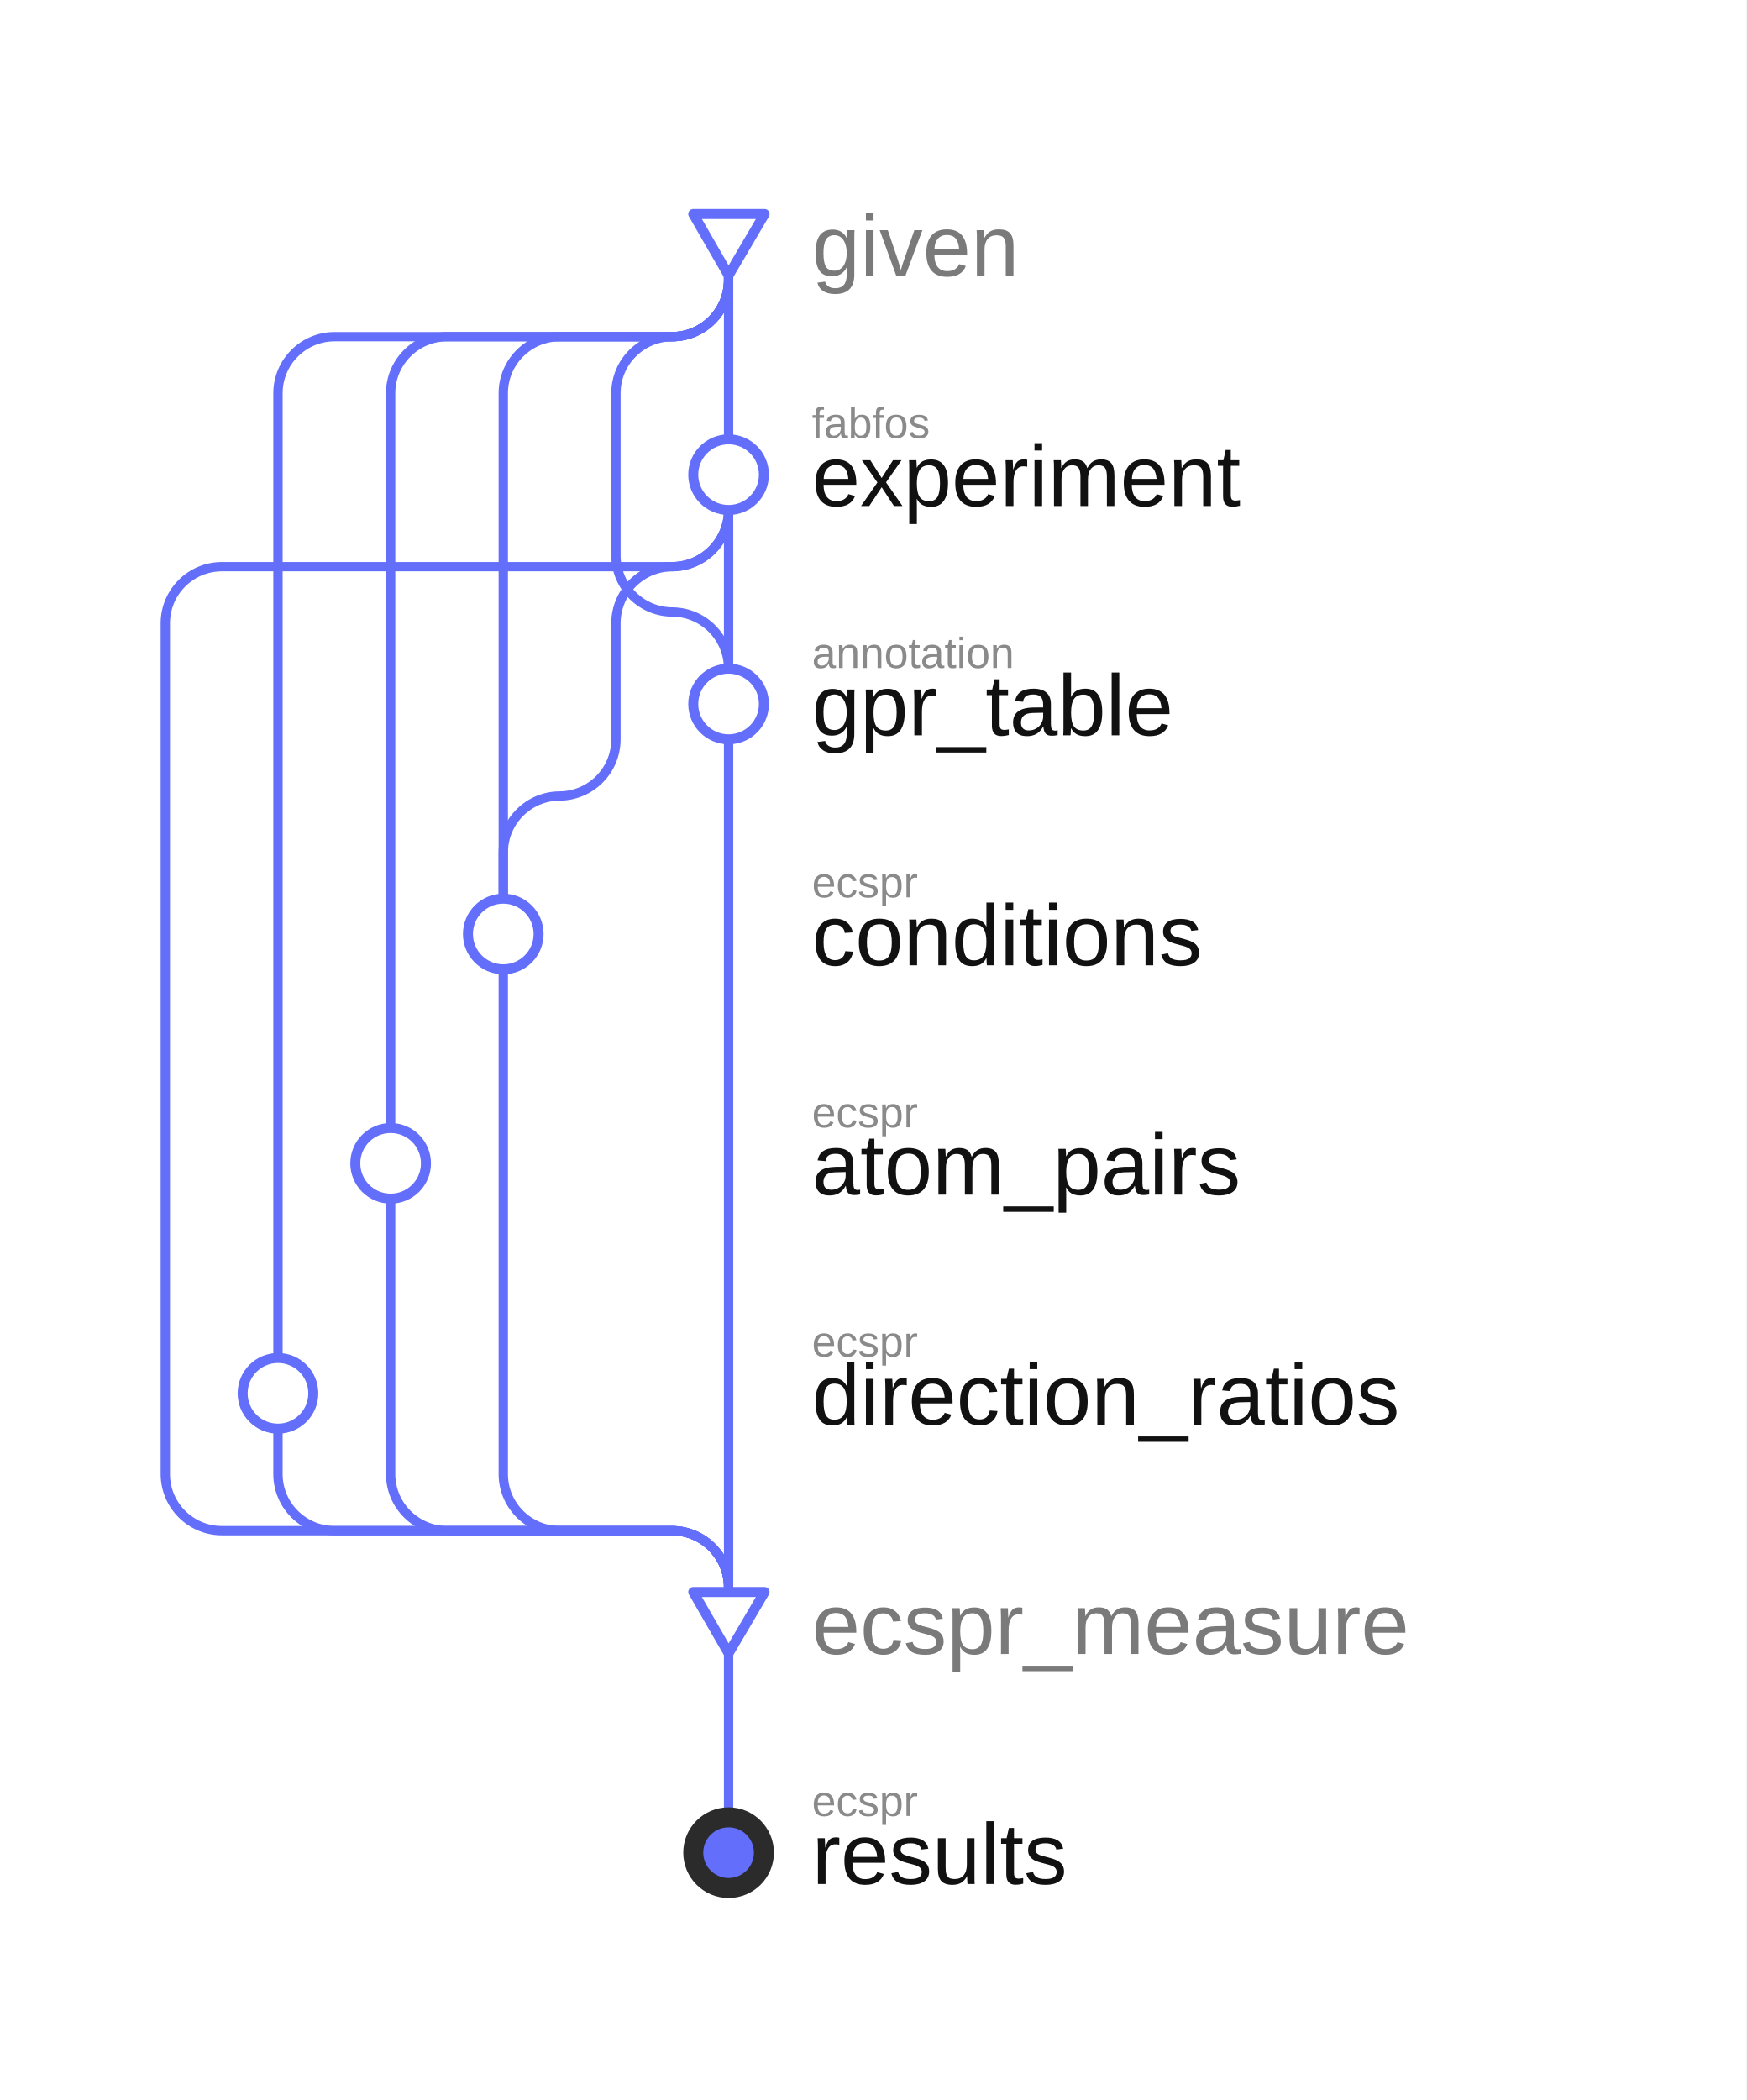
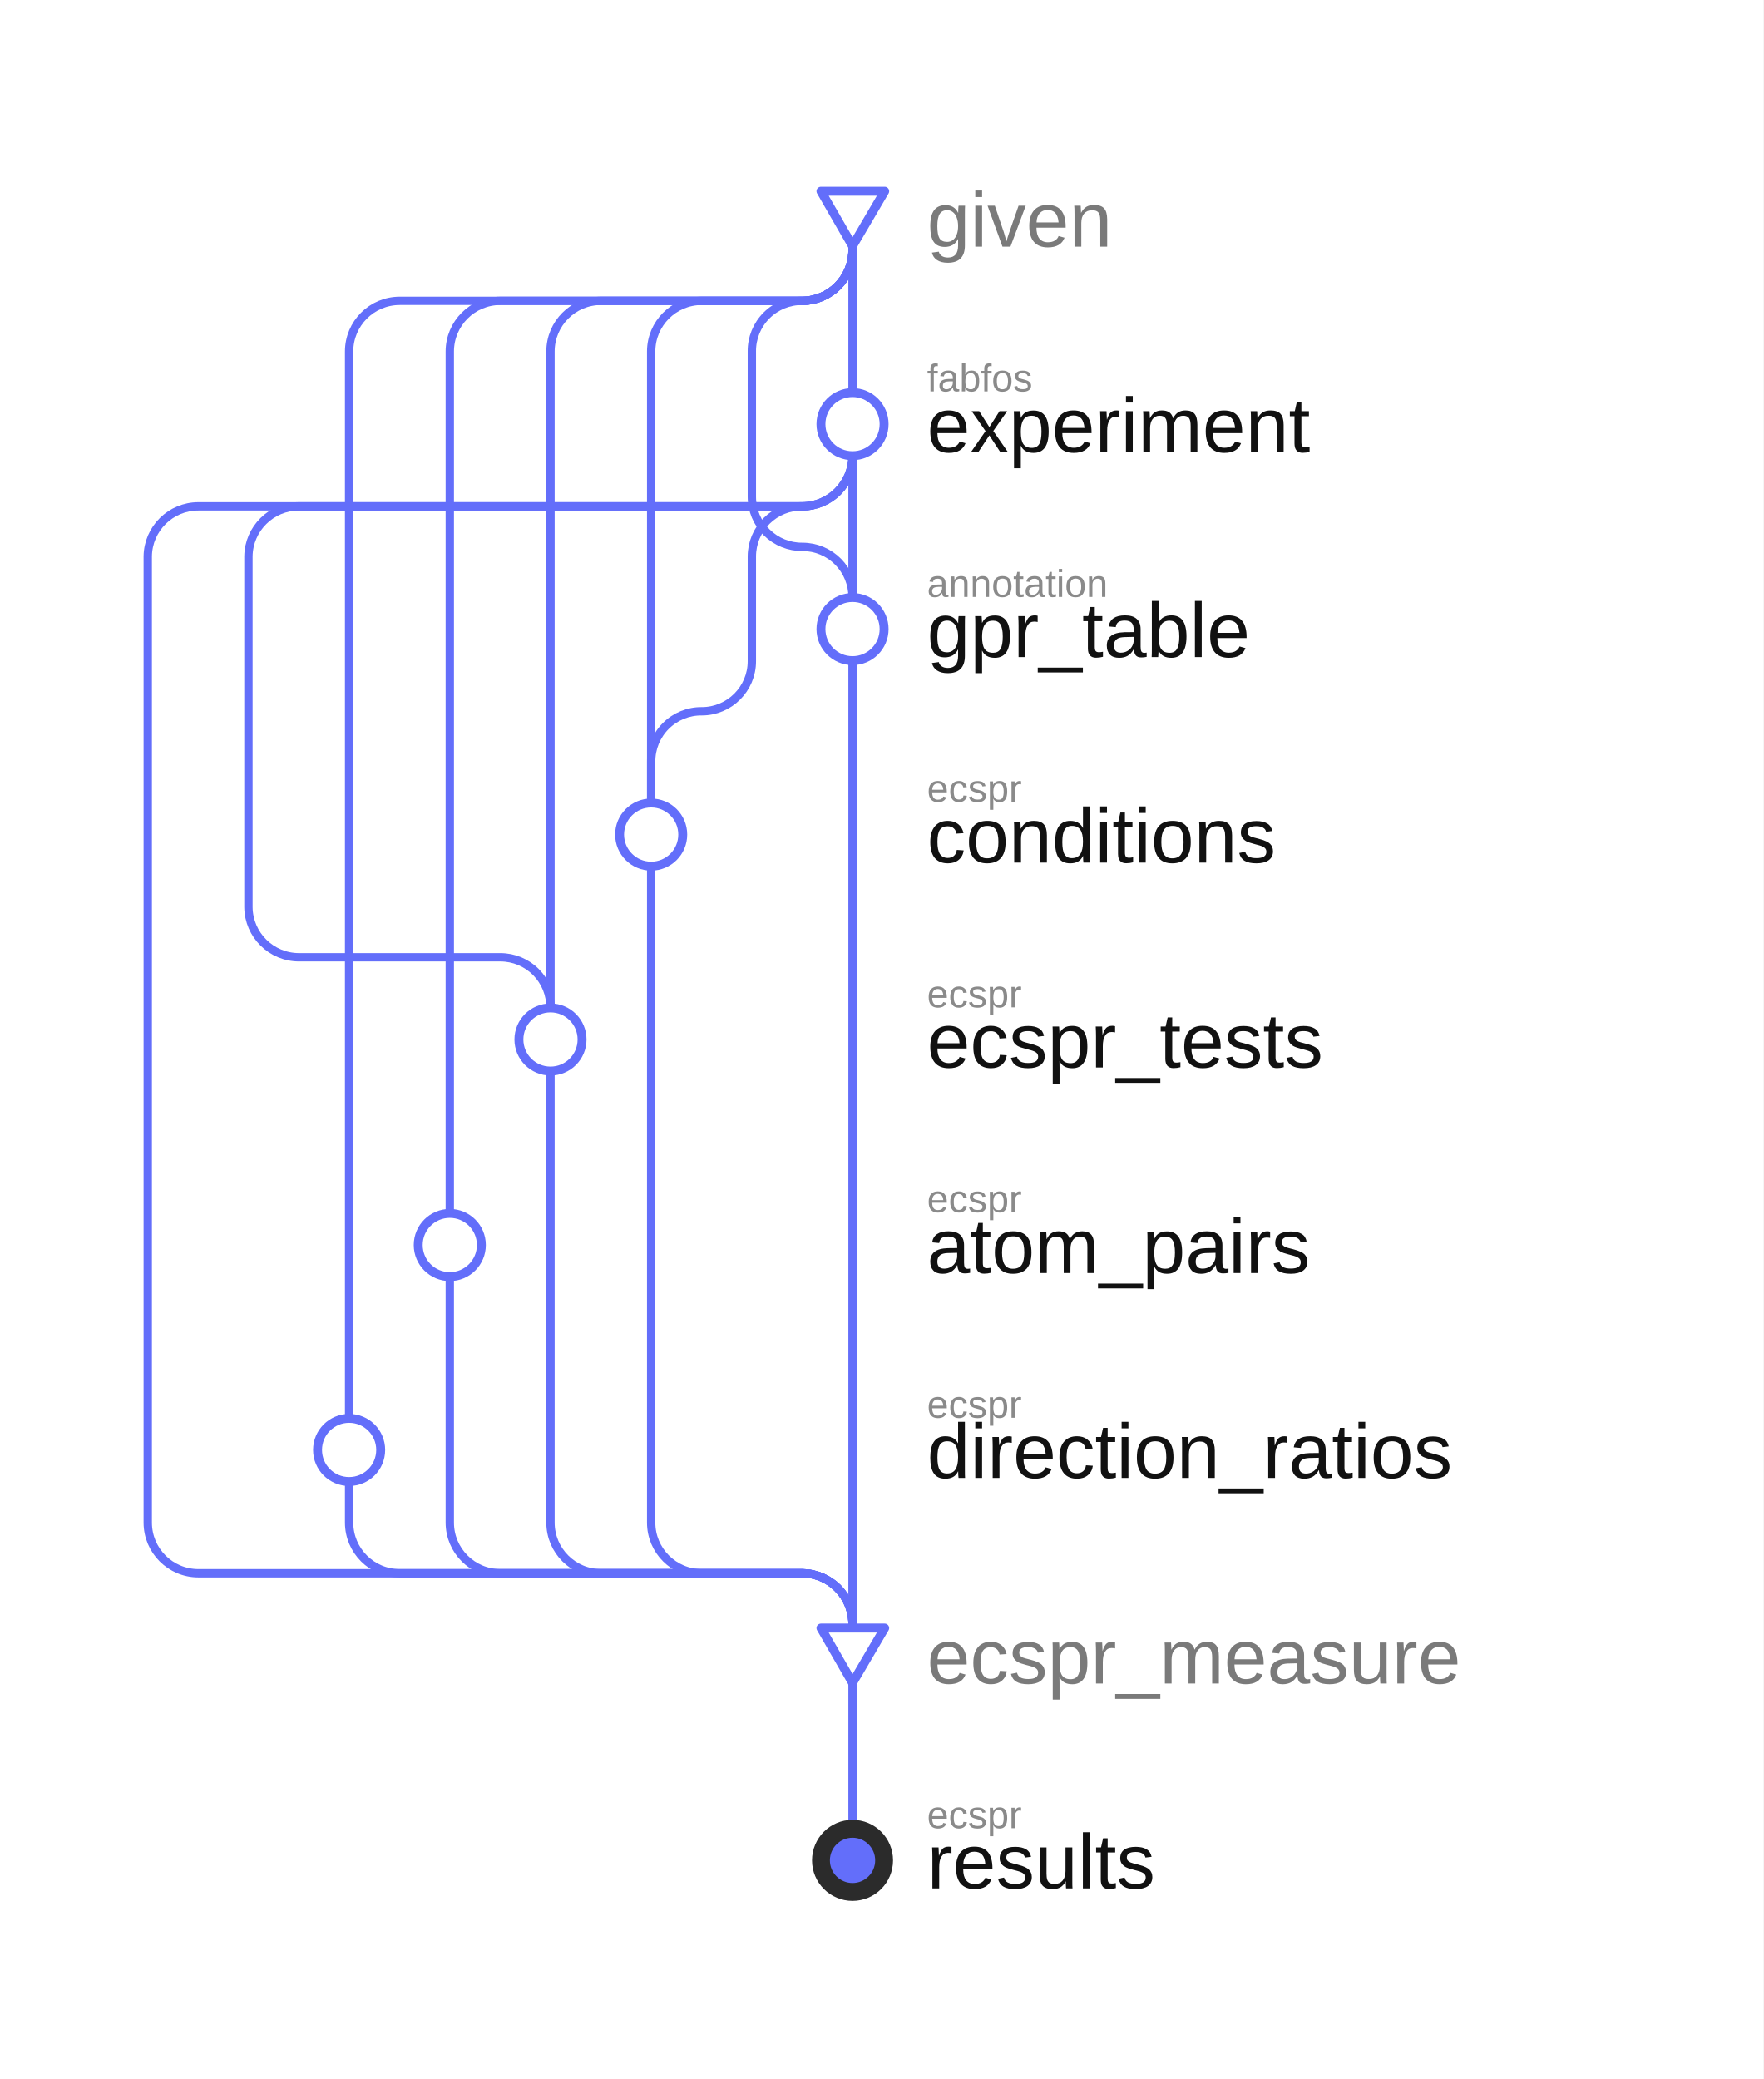
- <svg xmlns="http://www.w3.org/2000/svg" width="262" height="315" viewBox="0 0 262 315">
-   <rect width="262" height="315" fill="#FFFFFF" />
+ <svg xmlns="http://www.w3.org/2000/svg" width="296" height="349" viewBox="0 0 296 349">
+   <rect width="296" height="349" fill="#FFFFFF" />
  <g fill="none" stroke="#666666" stroke-width="1.4" stroke-linejoin="round" stroke-linecap="round">
-     <path d="M 109.3,41.3 L 109.3,65.8" stroke="#636EFA" />
-     <path d="M 109.3,41.3 L 109.3,42.1 A 8.5,8.5 0 0 1 100.9,50.5 A 8.5,8.5 0 0 0 92.4,59.0 L 92.4,83.4 A 8.5,8.5 0 0 0 100.9,91.8 A 8.5,8.5 0 0 1 109.3,100.3 L 109.3,100.3" stroke="#636EFA" />
-     <path d="M 109.3,41.3 L 109.3,42.1 A 8.5,8.5 0 0 1 100.9,50.5 L 84.0,50.5 A 8.5,8.5 0 0 0 75.5,59.0 L 75.5,134.7" stroke="#636EFA" />
-     <path d="M 109.3,41.3 L 109.3,42.1 A 8.5,8.5 0 0 1 100.9,50.5 L 67.1,50.5 A 8.5,8.5 0 0 0 58.6,59.0 L 58.6,169.2" stroke="#636EFA" />
-     <path d="M 109.3,41.3 L 109.3,42.1 A 8.5,8.5 0 0 1 100.9,50.5 L 50.2,50.5 A 8.5,8.5 0 0 0 41.7,59.0 L 41.7,203.6" stroke="#636EFA" />
-     <path d="M 109.3,76.5 L 109.3,100.3" stroke="#636EFA" />
-     <path d="M 109.3,76.5 A 8.5,8.5 0 0 1 100.9,85.0 A 8.5,8.5 0 0 0 92.4,93.4 L 92.4,111.0 A 8.5,8.5 0 0 1 84.0,119.4 A 8.5,8.5 0 0 0 75.5,127.9 L 75.5,134.7" stroke="#636EFA" />
-     <path d="M 109.3,76.5 A 8.5,8.5 0 0 1 100.9,85.0 L 33.3,85.0 A 8.5,8.5 0 0 0 24.8,93.4 L 24.8,221.2 A 8.5,8.5 0 0 0 33.3,229.6 L 100.9,229.6 A 8.5,8.5 0 0 1 109.3,238.1 L 109.3,238.8" stroke="#636EFA" />
-     <path d="M 109.3,111.0 L 109.3,238.8" stroke="#636EFA" />
-     <path d="M 75.5,145.4 L 75.5,221.2 A 8.5,8.5 0 0 0 84.0,229.6 L 100.9,229.6 A 8.5,8.5 0 0 1 109.3,238.1 L 109.3,238.8" stroke="#636EFA" />
-     <path d="M 58.6,179.9 L 58.6,221.2 A 8.5,8.5 0 0 0 67.1,229.6 L 100.9,229.6 A 8.5,8.5 0 0 1 109.3,238.1 L 109.3,238.8" stroke="#636EFA" />
-     <path d="M 41.7,214.3 L 41.7,221.2 A 8.5,8.5 0 0 0 50.2,229.6 L 100.9,229.6 A 8.5,8.5 0 0 1 109.3,238.1 L 109.3,238.8" stroke="#636EFA" />
-     <path d="M 109.3,248.0 L 109.3,272.5" stroke="#636EFA" />
+     <path d="M 143.1,41.3 L 143.1,65.8" stroke="#636EFA" />
+     <path d="M 143.1,41.3 L 143.1,42.1 A 8.4,8.4 0 0 1 134.7,50.5 A 8.4,8.4 0 0 0 126.2,59.0 L 126.2,83.4 A 8.4,8.4 0 0 0 134.7,91.8 A 8.4,8.4 0 0 1 143.1,100.3 L 143.1,100.3" stroke="#636EFA" />
+     <path d="M 143.1,41.3 L 143.1,42.1 A 8.5,8.5 0 0 1 134.7,50.5 L 117.8,50.5 A 8.5,8.5 0 0 0 109.3,59.0 L 109.3,134.7" stroke="#636EFA" />
+     <path d="M 143.1,41.3 L 143.1,42.1 A 8.5,8.5 0 0 1 134.7,50.5 L 100.9,50.5 A 8.5,8.5 0 0 0 92.4,59.0 L 92.4,169.2" stroke="#636EFA" />
+     <path d="M 143.1,41.3 L 143.1,42.1 A 8.5,8.5 0 0 1 134.7,50.5 L 84.0,50.5 A 8.5,8.5 0 0 0 75.5,59.0 L 75.5,203.6" stroke="#636EFA" />
+     <path d="M 143.1,41.3 L 143.1,42.1 A 8.5,8.5 0 0 1 134.7,50.5 L 67.1,50.5 A 8.5,8.5 0 0 0 58.6,59.0 L 58.6,238.1" stroke="#636EFA" />
+     <path d="M 143.1,76.5 L 143.1,100.3" stroke="#636EFA" />
+     <path d="M 143.1,76.5 L 143.1,76.5 A 8.4,8.4 0 0 1 134.7,85.0 A 8.4,8.4 0 0 0 126.2,93.4 L 126.2,111.0 A 8.4,8.4 0 0 1 117.8,119.4 A 8.4,8.4 0 0 0 109.3,127.9 L 109.3,134.7" stroke="#636EFA" />
+     <path d="M 143.1,76.5 A 8.5,8.5 0 0 1 134.7,85.0 L 50.2,85.0 A 8.5,8.5 0 0 0 41.7,93.4 L 41.7,152.3 A 8.5,8.5 0 0 0 50.2,160.7 L 84.0,160.7 A 8.4,8.4 0 0 1 92.4,169.2 L 92.4,169.2" stroke="#636EFA" />
+     <path d="M 143.1,76.5 A 8.5,8.5 0 0 1 134.7,85.0 L 33.3,85.0 A 8.5,8.5 0 0 0 24.8,93.4 L 24.8,255.6 A 8.5,8.5 0 0 0 33.3,264.1 L 134.7,264.1 A 8.5,8.5 0 0 1 143.1,272.5 L 143.1,273.3" stroke="#636EFA" />
+     <path d="M 143.1,111.0 L 143.1,273.3" stroke="#636EFA" />
+     <path d="M 109.3,145.4 L 109.3,255.6 A 8.5,8.5 0 0 0 117.8,264.1 L 134.7,264.1 A 8.5,8.5 0 0 1 143.1,272.5 L 143.1,273.3" stroke="#636EFA" />
+     <path d="M 92.4,179.9 L 92.4,255.6 A 8.5,8.5 0 0 0 100.9,264.1 L 134.7,264.1 A 8.5,8.5 0 0 1 143.1,272.5 L 143.1,273.3" stroke="#636EFA" />
+     <path d="M 75.5,214.3 L 75.5,255.6 A 8.5,8.5 0 0 0 84.0,264.1 L 134.7,264.1 A 8.5,8.5 0 0 1 143.1,272.5 L 143.1,273.3" stroke="#636EFA" />
+     <path d="M 58.6,248.8 L 58.6,255.6 A 8.5,8.5 0 0 0 67.1,264.1 L 134.7,264.1 A 8.5,8.5 0 0 1 143.1,272.5 L 143.1,273.3" stroke="#636EFA" />
+     <path d="M 143.1,282.5 L 143.1,307.0" stroke="#636EFA" />
  </g>
  <g>
-     <polygon points="104.0,32.1 114.7,32.1 109.3,41.3" fill="#FFFFFF" stroke="#636EFA" stroke-width="1.5" stroke-linejoin="round" />
-     <text x="121.8" y="41.4" font-family="Arial" font-size="13" fill="#7A7A7A" text-anchor="start">given</text>
+     <polygon points="137.8,32.1 148.5,32.1 143.1,41.3" fill="#FFFFFF" stroke="#636EFA" stroke-width="1.5" stroke-linejoin="round" />
+     <text x="155.6" y="41.4" font-family="Arial" font-size="13" fill="#7A7A7A" text-anchor="start">given</text>
  </g>
  <g>
-     <circle cx="109.3" cy="71.2" r="5.3" fill="#FFFFFF" stroke="#636EFA" stroke-width="1.5" />
-     <text x="121.8" y="65.7" font-family="Arial" font-size="6.5" fill="#8A8A8A" text-anchor="start">fabfos</text>
-     <text x="121.8" y="75.9" font-family="Arial" font-size="13" fill="#111111" text-anchor="start">experiment</text>
+     <circle cx="143.1" cy="71.2" r="5.3" fill="#FFFFFF" stroke="#636EFA" stroke-width="1.5" />
+     <text x="155.6" y="65.7" font-family="Arial" font-size="6.5" fill="#8A8A8A" text-anchor="start">fabfos</text>
+     <text x="155.6" y="75.9" font-family="Arial" font-size="13" fill="#111111" text-anchor="start">experiment</text>
  </g>
  <g>
-     <circle cx="109.3" cy="105.6" r="5.3" fill="#FFFFFF" stroke="#636EFA" stroke-width="1.5" />
-     <text x="121.8" y="100.2" font-family="Arial" font-size="6.5" fill="#8A8A8A" text-anchor="start">annotation</text>
-     <text x="121.8" y="110.3" font-family="Arial" font-size="13" fill="#111111" text-anchor="start">gpr_table</text>
+     <circle cx="143.1" cy="105.6" r="5.3" fill="#FFFFFF" stroke="#636EFA" stroke-width="1.5" />
+     <text x="155.6" y="100.2" font-family="Arial" font-size="6.5" fill="#8A8A8A" text-anchor="start">annotation</text>
+     <text x="155.6" y="110.3" font-family="Arial" font-size="13" fill="#111111" text-anchor="start">gpr_table</text>
  </g>
  <g>
-     <circle cx="75.5" cy="140.1" r="5.3" fill="#FFFFFF" stroke="#636EFA" stroke-width="1.5" />
-     <text x="121.8" y="134.6" font-family="Arial" font-size="6.5" fill="#8A8A8A" text-anchor="start">ecspr</text>
-     <text x="121.8" y="144.8" font-family="Arial" font-size="13" fill="#111111" text-anchor="start">conditions</text>
+     <circle cx="109.3" cy="140.1" r="5.3" fill="#FFFFFF" stroke="#636EFA" stroke-width="1.5" />
+     <text x="155.6" y="134.6" font-family="Arial" font-size="6.5" fill="#8A8A8A" text-anchor="start">ecspr</text>
+     <text x="155.6" y="144.8" font-family="Arial" font-size="13" fill="#111111" text-anchor="start">conditions</text>
  </g>
  <g>
-     <circle cx="58.6" cy="174.5" r="5.3" fill="#FFFFFF" stroke="#636EFA" stroke-width="1.5" />
-     <text x="121.8" y="169.1" font-family="Arial" font-size="6.5" fill="#8A8A8A" text-anchor="start">ecspr</text>
-     <text x="121.8" y="179.2" font-family="Arial" font-size="13" fill="#111111" text-anchor="start">atom_pairs</text>
+     <circle cx="92.4" cy="174.5" r="5.3" fill="#FFFFFF" stroke="#636EFA" stroke-width="1.5" />
+     <text x="155.6" y="169.1" font-family="Arial" font-size="6.5" fill="#8A8A8A" text-anchor="start">ecspr</text>
+     <text x="155.6" y="179.2" font-family="Arial" font-size="13" fill="#111111" text-anchor="start">ecspr_tests</text>
  </g>
  <g>
-     <circle cx="41.7" cy="209.0" r="5.3" fill="#FFFFFF" stroke="#636EFA" stroke-width="1.5" />
-     <text x="121.8" y="203.5" font-family="Arial" font-size="6.5" fill="#8A8A8A" text-anchor="start">ecspr</text>
-     <text x="121.8" y="213.7" font-family="Arial" font-size="13" fill="#111111" text-anchor="start">direction_ratios</text>
+     <circle cx="75.5" cy="209.0" r="5.3" fill="#FFFFFF" stroke="#636EFA" stroke-width="1.5" />
+     <text x="155.6" y="203.5" font-family="Arial" font-size="6.5" fill="#8A8A8A" text-anchor="start">ecspr</text>
+     <text x="155.6" y="213.7" font-family="Arial" font-size="13" fill="#111111" text-anchor="start">atom_pairs</text>
  </g>
  <g>
-     <polygon points="104.0,238.8 114.7,238.8 109.3,248.0" fill="#FFFFFF" stroke="#636EFA" stroke-width="1.5" stroke-linejoin="round" />
-     <text x="121.8" y="248.1" font-family="Arial" font-size="13" fill="#7A7A7A" text-anchor="start">ecspr_measure</text>
+     <circle cx="58.6" cy="243.4" r="5.3" fill="#FFFFFF" stroke="#636EFA" stroke-width="1.5" />
+     <text x="155.6" y="238.0" font-family="Arial" font-size="6.5" fill="#8A8A8A" text-anchor="start">ecspr</text>
+     <text x="155.6" y="248.1" font-family="Arial" font-size="13" fill="#111111" text-anchor="start">direction_ratios</text>
  </g>
  <g>
-     <circle cx="109.3" cy="277.9" r="5.3" fill="#636EFA" stroke="#2B2B2B" stroke-width="3.0" />
-     <text x="121.8" y="272.4" font-family="Arial" font-size="6.5" fill="#8A8A8A" text-anchor="start">ecspr</text>
-     <text x="121.8" y="282.6" font-family="Arial" font-size="13" fill="#111111" text-anchor="start">results</text>
+     <polygon points="137.8,273.3 148.5,273.3 143.1,282.5" fill="#FFFFFF" stroke="#636EFA" stroke-width="1.5" stroke-linejoin="round" />
+     <text x="155.6" y="282.6" font-family="Arial" font-size="13" fill="#7A7A7A" text-anchor="start">ecspr_measure</text>
+   </g>
+   <g>
+     <circle cx="143.1" cy="312.3" r="5.3" fill="#636EFA" stroke="#2B2B2B" stroke-width="3.0" />
+     <text x="155.6" y="306.9" font-family="Arial" font-size="6.5" fill="#8A8A8A" text-anchor="start">ecspr</text>
+     <text x="155.6" y="317.0" font-family="Arial" font-size="13" fill="#111111" text-anchor="start">results</text>
  </g>
</svg>
